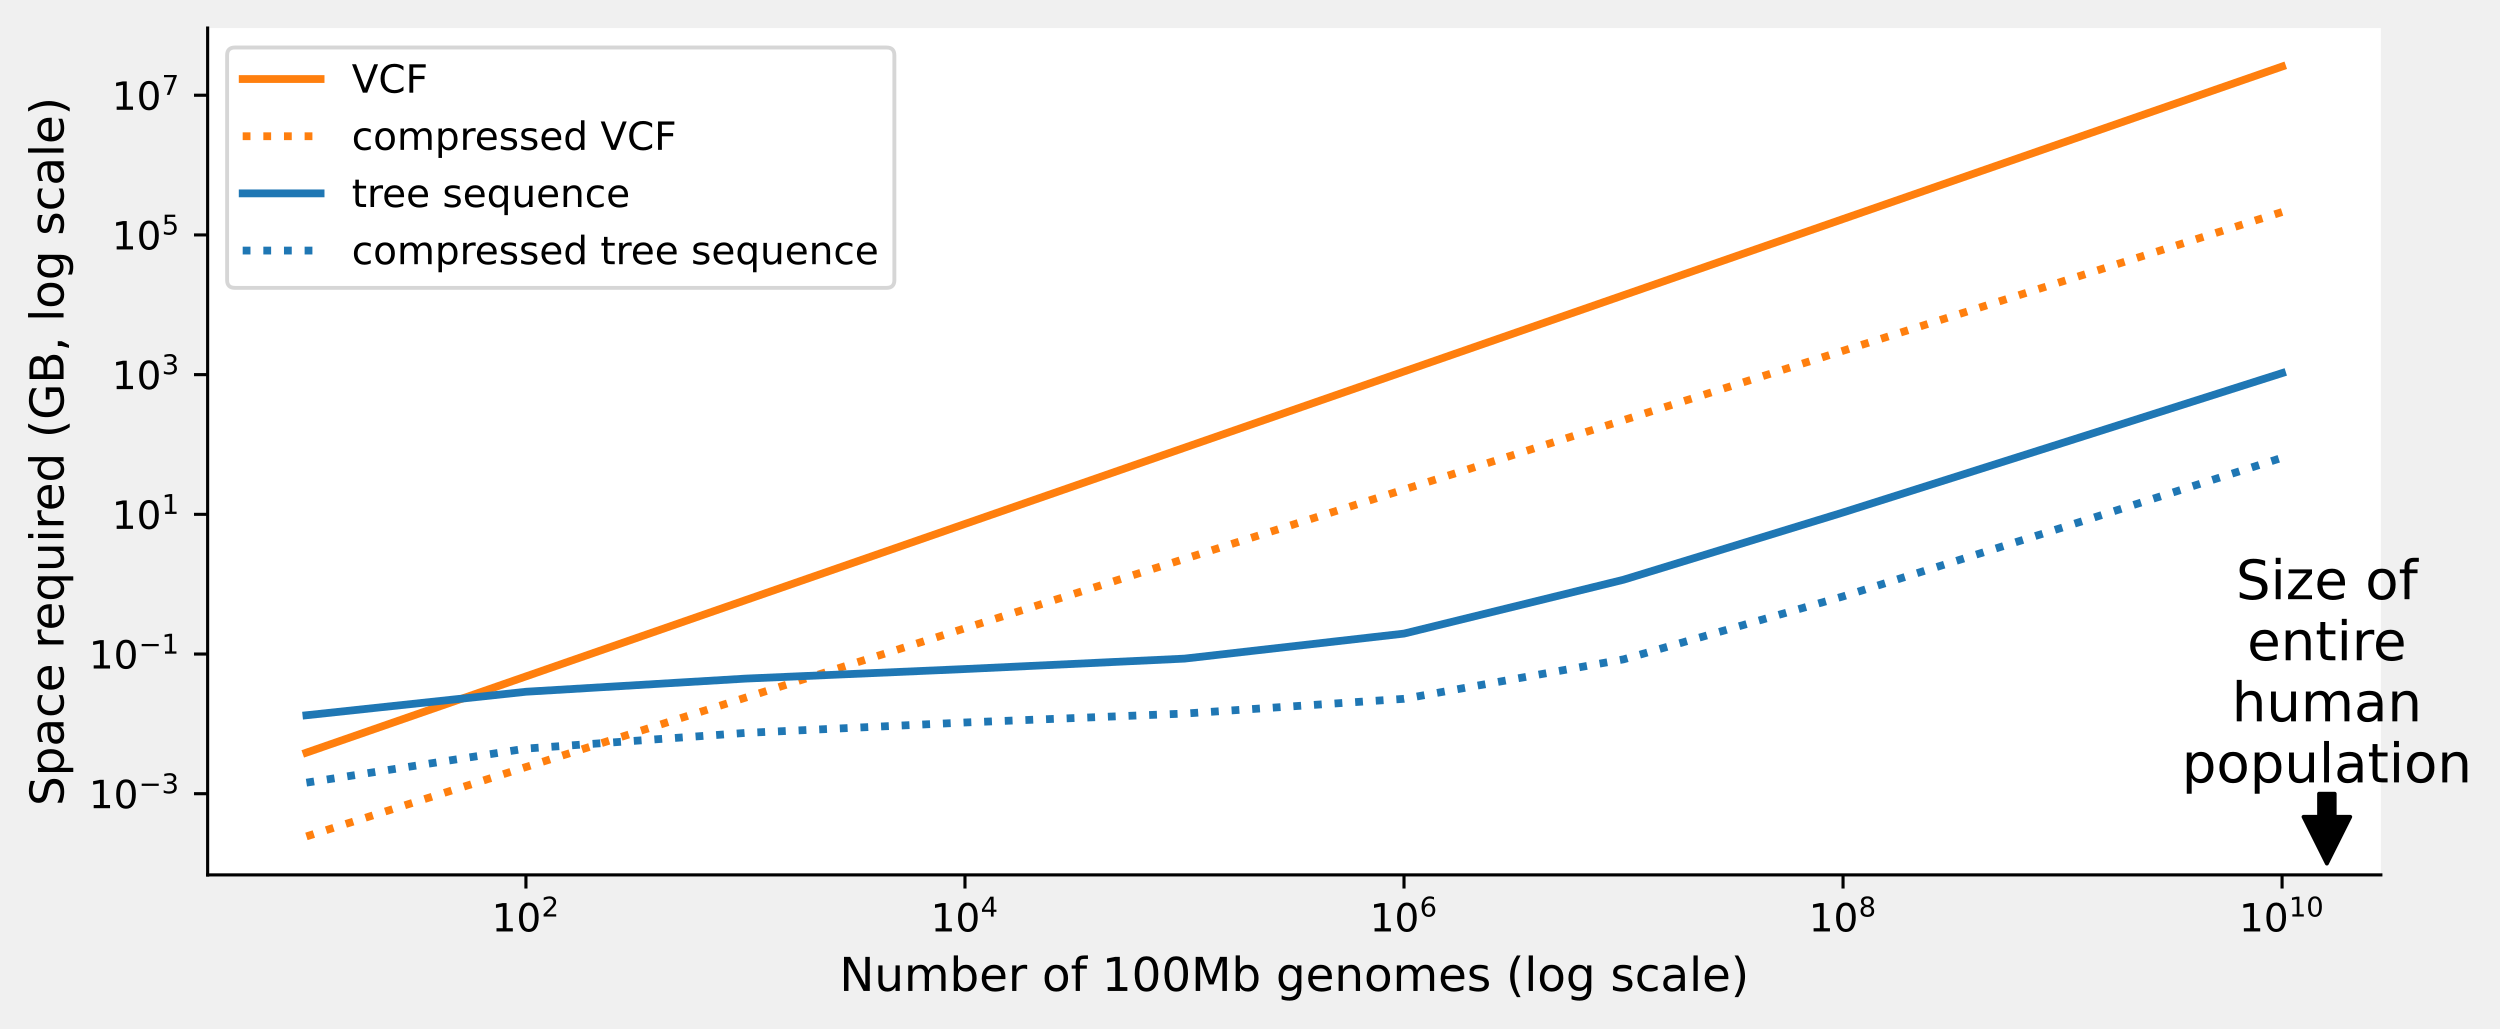
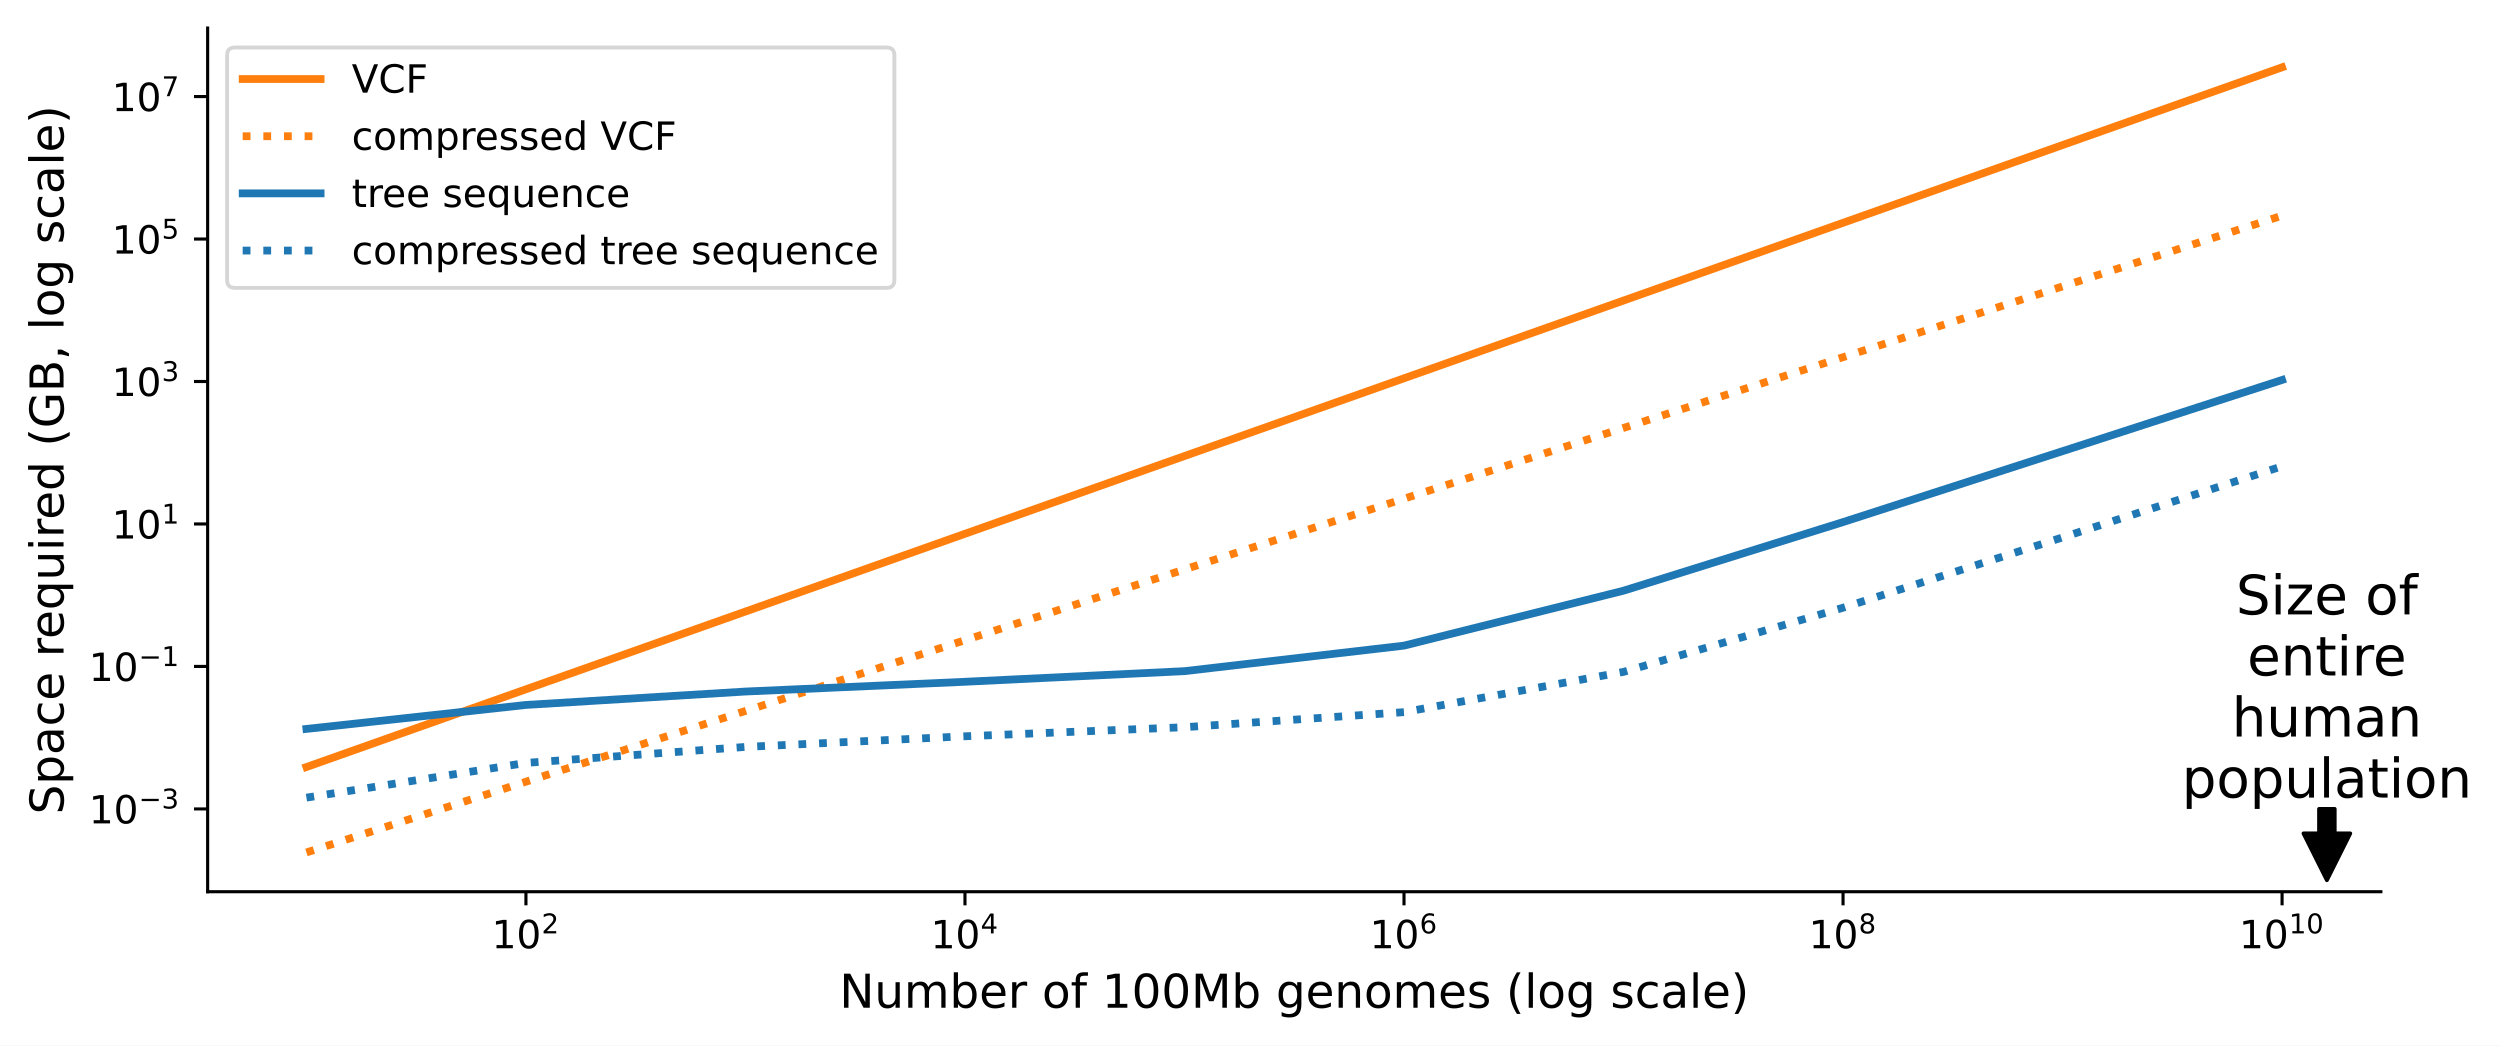
- <svg xmlns="http://www.w3.org/2000/svg" xmlns:xlink="http://www.w3.org/1999/xlink" width="641.905pt" height="264.132pt" viewBox="0 0 641.905 264.132" version="1.1">
+ <svg xmlns="http://www.w3.org/2000/svg" xmlns:xlink="http://www.w3.org/1999/xlink" width="641.905pt" height="268.452pt" viewBox="0 0 641.905 268.452" version="1.1">
  <defs>
    <style type="text/css">*{stroke-linejoin: round; stroke-linecap: butt}</style>
  </defs>
  <g id="figure_1">
    <g id="patch_1">
-       <path d="M 0 264.132  L 641.905 264.132  L 641.905 0  L 0 0  L 0 264.132  z " style="fill: none" />
+       <path d="M 0 268.452  L 641.905 268.452  L 641.905 0  L 0 0  z " style="fill: #ffffff" />
    </g>
    <g id="axes_1">
      <g id="patch_2">
-         <path d="M 53.314 224.64  L 611.314 224.64  L 611.314 7.2  L 53.314 7.2  z " style="fill: #ffffff" />
+         <path d="M 53.314 228.96  L 611.314 228.96  L 611.314 7.2  L 53.314 7.2  z " style="fill: #ffffff" />
      </g>
      <g id="matplotlib.axis_1">
        <g id="xtick_1">
          <g id="line2d_1">
            <defs>
-               <path id="m3c7624240d" d="M 0 0  L 0 3.5  " style="stroke: #000000; stroke-width: 0.8" />
+               <path id="m78526b9353" d="M 0 0  L 0 3.5  " style="stroke: #000000; stroke-width: 0.8" />
            </defs>
            <g>
-               <use xlink:href="#m3c7624240d" x="135.041" y="224.64" style="stroke: #000000; stroke-width: 0.8" />
+               <use xlink:href="#m78526b9353" x="135.041" y="228.96" style="stroke: #000000; stroke-width: 0.8" />
            </g>
          </g>
          <g id="text_1">
-             <g transform="translate(126.241 239.2384)scale(0.1 -0.1)">
+             <g transform="translate(126.241 243.5584) scale(0.1 -0.1)">
              <defs>
                <path id="DejaVuSans-31" d="M 794 531  L 1825 531  L 1825 4091  L 703 3866  L 703 4441  L 1819 4666  L 2450 4666  L 2450 531  L 3481 531  L 3481 0  L 794 0  L 794 531  z " transform="scale(0.015625)" />
                <path id="DejaVuSans-30" d="M 2034 4250  Q 1547 4250 1301 3770  Q 1056 3291 1056 2328  Q 1056 1369 1301 889  Q 1547 409 2034 409  Q 2525 409 2770 889  Q 3016 1369 3016 2328  Q 3016 3291 2770 3770  Q 2525 4250 2034 4250  z M 2034 4750  Q 2819 4750 3233 4129  Q 3647 3509 3647 2328  Q 3647 1150 3233 529  Q 2819 -91 2034 -91  Q 1250 -91 836 529  Q 422 1150 422 2328  Q 422 3509 836 4129  Q 1250 4750 2034 4750  z " transform="scale(0.015625)" />
                <path id="DejaVuSans-32" d="M 1228 531  L 3431 531  L 3431 0  L 469 0  L 469 531  Q 828 903 1448 1529  Q 2069 2156 2228 2338  Q 2531 2678 2651 2914  Q 2772 3150 2772 3378  Q 2772 3750 2511 3984  Q 2250 4219 1831 4219  Q 1534 4219 1204 4116  Q 875 4013 500 3803  L 500 4441  Q 881 4594 1212 4672  Q 1544 4750 1819 4750  Q 2544 4750 2975 4387  Q 3406 4025 3406 3419  Q 3406 3131 3298 2873  Q 3191 2616 2906 2266  Q 2828 2175 2409 1742  Q 1991 1309 1228 531  z " transform="scale(0.015625)" />
              </defs>
              <use xlink:href="#DejaVuSans-31" transform="translate(0 0.765625)" />
              <use xlink:href="#DejaVuSans-30" transform="translate(63.62305 0.765625)" />
-               <use xlink:href="#DejaVuSans-32" transform="translate(128.2031 39.04688)scale(0.7)" />
+               <use xlink:href="#DejaVuSans-32" transform="translate(128.2031 39.04688) scale(0.7)" />
            </g>
          </g>
        </g>
        <g id="xtick_2">
          <g id="line2d_2">
            <g>
-               <use xlink:href="#m3c7624240d" x="247.768" y="224.64" style="stroke: #000000; stroke-width: 0.8" />
+               <use xlink:href="#m78526b9353" x="247.768" y="228.96" style="stroke: #000000; stroke-width: 0.8" />
            </g>
          </g>
          <g id="text_2">
-             <g transform="translate(238.9683 239.2384)scale(0.1 -0.1)">
+             <g transform="translate(238.9683 243.5584) scale(0.1 -0.1)">
              <defs>
                <path id="DejaVuSans-34" d="M 2419 4116  L 825 1625  L 2419 1625  L 2419 4116  z M 2253 4666  L 3047 4666  L 3047 1625  L 3713 1625  L 3713 1100  L 3047 1100  L 3047 0  L 2419 0  L 2419 1100  L 313 1100  L 313 1709  L 2253 4666  z " transform="scale(0.015625)" />
              </defs>
              <use xlink:href="#DejaVuSans-31" transform="translate(0 0.684375)" />
              <use xlink:href="#DejaVuSans-30" transform="translate(63.62305 0.684375)" />
-               <use xlink:href="#DejaVuSans-34" transform="translate(128.2031 38.96563)scale(0.7)" />
+               <use xlink:href="#DejaVuSans-34" transform="translate(128.2031 38.96563) scale(0.7)" />
            </g>
          </g>
        </g>
        <g id="xtick_3">
          <g id="line2d_3">
            <g>
-               <use xlink:href="#m3c7624240d" x="360.496" y="224.64" style="stroke: #000000; stroke-width: 0.8" />
+               <use xlink:href="#m78526b9353" x="360.496" y="228.96" style="stroke: #000000; stroke-width: 0.8" />
            </g>
          </g>
          <g id="text_3">
-             <g transform="translate(351.6956 239.2384)scale(0.1 -0.1)">
+             <g transform="translate(351.6956 243.5584) scale(0.1 -0.1)">
              <defs>
                <path id="DejaVuSans-36" d="M 2113 2584  Q 1688 2584 1439 2293  Q 1191 2003 1191 1497  Q 1191 994 1439 701  Q 1688 409 2113 409  Q 2538 409 2786 701  Q 3034 994 3034 1497  Q 3034 2003 2786 2293  Q 2538 2584 2113 2584  z M 3366 4563  L 3366 3988  Q 3128 4100 2886 4159  Q 2644 4219 2406 4219  Q 1781 4219 1451 3797  Q 1122 3375 1075 2522  Q 1259 2794 1537 2939  Q 1816 3084 2150 3084  Q 2853 3084 3261 2657  Q 3669 2231 3669 1497  Q 3669 778 3244 343  Q 2819 -91 2113 -91  Q 1303 -91 875 529  Q 447 1150 447 2328  Q 447 3434 972 4092  Q 1497 4750 2381 4750  Q 2619 4750 2861 4703  Q 3103 4656 3366 4563  z " transform="scale(0.015625)" />
              </defs>
              <use xlink:href="#DejaVuSans-31" transform="translate(0 0.765625)" />
              <use xlink:href="#DejaVuSans-30" transform="translate(63.62305 0.765625)" />
-               <use xlink:href="#DejaVuSans-36" transform="translate(128.2031 39.04688)scale(0.7)" />
+               <use xlink:href="#DejaVuSans-36" transform="translate(128.2031 39.04688) scale(0.7)" />
            </g>
          </g>
        </g>
        <g id="xtick_4">
          <g id="line2d_4">
            <g>
-               <use xlink:href="#m3c7624240d" x="473.223" y="224.64" style="stroke: #000000; stroke-width: 0.8" />
+               <use xlink:href="#m78526b9353" x="473.223" y="228.96" style="stroke: #000000; stroke-width: 0.8" />
            </g>
          </g>
          <g id="text_4">
-             <g transform="translate(464.4228 239.2384)scale(0.1 -0.1)">
+             <g transform="translate(464.4228 243.5584) scale(0.1 -0.1)">
              <defs>
                <path id="DejaVuSans-38" d="M 2034 2216  Q 1584 2216 1326 1975  Q 1069 1734 1069 1313  Q 1069 891 1326 650  Q 1584 409 2034 409  Q 2484 409 2743 651  Q 3003 894 3003 1313  Q 3003 1734 2745 1975  Q 2488 2216 2034 2216  z M 1403 2484  Q 997 2584 770 2862  Q 544 3141 544 3541  Q 544 4100 942 4425  Q 1341 4750 2034 4750  Q 2731 4750 3128 4425  Q 3525 4100 3525 3541  Q 3525 3141 3298 2862  Q 3072 2584 2669 2484  Q 3125 2378 3379 2068  Q 3634 1759 3634 1313  Q 3634 634 3220 271  Q 2806 -91 2034 -91  Q 1263 -91 848 271  Q 434 634 434 1313  Q 434 1759 690 2068  Q 947 2378 1403 2484  z M 1172 3481  Q 1172 3119 1398 2916  Q 1625 2713 2034 2713  Q 2441 2713 2670 2916  Q 2900 3119 2900 3481  Q 2900 3844 2670 4047  Q 2441 4250 2034 4250  Q 1625 4250 1398 4047  Q 1172 3844 1172 3481  z " transform="scale(0.015625)" />
              </defs>
              <use xlink:href="#DejaVuSans-31" transform="translate(0 0.765625)" />
              <use xlink:href="#DejaVuSans-30" transform="translate(63.62305 0.765625)" />
-               <use xlink:href="#DejaVuSans-38" transform="translate(128.2031 39.04688)scale(0.7)" />
+               <use xlink:href="#DejaVuSans-38" transform="translate(128.2031 39.04688) scale(0.7)" />
            </g>
          </g>
        </g>
        <g id="xtick_5">
          <g id="line2d_5">
            <g>
-               <use xlink:href="#m3c7624240d" x="585.95" y="224.64" style="stroke: #000000; stroke-width: 0.8" />
+               <use xlink:href="#m78526b9353" x="585.95" y="228.96" style="stroke: #000000; stroke-width: 0.8" />
            </g>
          </g>
          <g id="text_5">
-             <g transform="translate(574.9001 239.2384)scale(0.1 -0.1)">
-               <use xlink:href="#DejaVuSans-31" transform="translate(0 0.765625)" />
-               <use xlink:href="#DejaVuSans-30" transform="translate(63.62305 0.765625)" />
-               <use xlink:href="#DejaVuSans-31" transform="translate(128.2031 39.04688)scale(0.7)" />
-               <use xlink:href="#DejaVuSans-30" transform="translate(172.7393 39.04688)scale(0.7)" />
+             <g transform="translate(574.9001 243.5584) scale(0.1 -0.1)">
+               <use xlink:href="#DejaVuSans-31" transform="translate(0 0.765625)" />
+               <use xlink:href="#DejaVuSans-30" transform="translate(63.62305 0.765625)" />
+               <use xlink:href="#DejaVuSans-31" transform="translate(128.2031 39.04688) scale(0.7)" />
+               <use xlink:href="#DejaVuSans-30" transform="translate(172.7393 39.04688) scale(0.7)" />
            </g>
          </g>
        </g>
        <g id="text_6">
-           <g transform="translate(215.5284 254.4363)scale(0.12 -0.12)">
+           <g transform="translate(215.5284 258.7563) scale(0.12 -0.12)">
            <defs>
              <path id="DejaVuSans-4e" d="M 628 4666  L 1478 4666  L 3547 763  L 3547 4666  L 4159 4666  L 4159 0  L 3309 0  L 1241 3903  L 1241 0  L 628 0  L 628 4666  z " transform="scale(0.015625)" />
              <path id="DejaVuSans-75" d="M 544 1381  L 544 3500  L 1119 3500  L 1119 1403  Q 1119 906 1312 657  Q 1506 409 1894 409  Q 2359 409 2629 706  Q 2900 1003 2900 1516  L 2900 3500  L 3475 3500  L 3475 0  L 2900 0  L 2900 538  Q 2691 219 2414 64  Q 2138 -91 1772 -91  Q 1169 -91 856 284  Q 544 659 544 1381  z M 1991 3584  L 1991 3584  z " transform="scale(0.015625)" />
              <path id="DejaVuSans-6d" d="M 3328 2828  Q 3544 3216 3844 3400  Q 4144 3584 4550 3584  Q 5097 3584 5394 3201  Q 5691 2819 5691 2113  L 5691 0  L 5113 0  L 5113 2094  Q 5113 2597 4934 2840  Q 4756 3084 4391 3084  Q 3944 3084 3684 2787  Q 3425 2491 3425 1978  L 3425 0  L 2847 0  L 2847 2094  Q 2847 2600 2669 2842  Q 2491 3084 2119 3084  Q 1678 3084 1418 2786  Q 1159 2488 1159 1978  L 1159 0  L 581 0  L 581 3500  L 1159 3500  L 1159 2956  Q 1356 3278 1631 3431  Q 1906 3584 2284 3584  Q 2666 3584 2933 3390  Q 3200 3197 3328 2828  z " transform="scale(0.015625)" />
              <path id="DejaVuSans-62" d="M 3116 1747  Q 3116 2381 2855 2742  Q 2594 3103 2138 3103  Q 1681 3103 1420 2742  Q 1159 2381 1159 1747  Q 1159 1113 1420 752  Q 1681 391 2138 391  Q 2594 391 2855 752  Q 3116 1113 3116 1747  z M 1159 2969  Q 1341 3281 1617 3432  Q 1894 3584 2278 3584  Q 2916 3584 3314 3078  Q 3713 2572 3713 1747  Q 3713 922 3314 415  Q 2916 -91 2278 -91  Q 1894 -91 1617 61  Q 1341 213 1159 525  L 1159 0  L 581 0  L 581 4863  L 1159 4863  L 1159 2969  z " transform="scale(0.015625)" />
              <path id="DejaVuSans-65" d="M 3597 1894  L 3597 1613  L 953 1613  Q 991 1019 1311 708  Q 1631 397 2203 397  Q 2534 397 2845 478  Q 3156 559 3463 722  L 3463 178  Q 3153 47 2828 -22  Q 2503 -91 2169 -91  Q 1331 -91 842 396  Q 353 884 353 1716  Q 353 2575 817 3079  Q 1281 3584 2069 3584  Q 2775 3584 3186 3129  Q 3597 2675 3597 1894  z M 3022 2063  Q 3016 2534 2758 2815  Q 2500 3097 2075 3097  Q 1594 3097 1305 2825  Q 1016 2553 972 2059  L 3022 2063  z " transform="scale(0.015625)" />
              <path id="DejaVuSans-72" d="M 2631 2963  Q 2534 3019 2420 3045  Q 2306 3072 2169 3072  Q 1681 3072 1420 2755  Q 1159 2438 1159 1844  L 1159 0  L 581 0  L 581 3500  L 1159 3500  L 1159 2956  Q 1341 3275 1631 3429  Q 1922 3584 2338 3584  Q 2397 3584 2469 3576  Q 2541 3569 2628 3553  L 2631 2963  z " transform="scale(0.015625)" />
              <path id="DejaVuSans-20" transform="scale(0.015625)" />
              <path id="DejaVuSans-6f" d="M 1959 3097  Q 1497 3097 1228 2736  Q 959 2375 959 1747  Q 959 1119 1226 758  Q 1494 397 1959 397  Q 2419 397 2687 759  Q 2956 1122 2956 1747  Q 2956 2369 2687 2733  Q 2419 3097 1959 3097  z M 1959 3584  Q 2709 3584 3137 3096  Q 3566 2609 3566 1747  Q 3566 888 3137 398  Q 2709 -91 1959 -91  Q 1206 -91 779 398  Q 353 888 353 1747  Q 353 2609 779 3096  Q 1206 3584 1959 3584  z " transform="scale(0.015625)" />
              <path id="DejaVuSans-66" d="M 2375 4863  L 2375 4384  L 1825 4384  Q 1516 4384 1395 4259  Q 1275 4134 1275 3809  L 1275 3500  L 2222 3500  L 2222 3053  L 1275 3053  L 1275 0  L 697 0  L 697 3053  L 147 3053  L 147 3500  L 697 3500  L 697 3744  Q 697 4328 969 4595  Q 1241 4863 1831 4863  L 2375 4863  z " transform="scale(0.015625)" />
              <path id="DejaVuSans-4d" d="M 628 4666  L 1569 4666  L 2759 1491  L 3956 4666  L 4897 4666  L 4897 0  L 4281 0  L 4281 4097  L 3078 897  L 2444 897  L 1241 4097  L 1241 0  L 628 0  L 628 4666  z " transform="scale(0.015625)" />
              <path id="DejaVuSans-67" d="M 2906 1791  Q 2906 2416 2648 2759  Q 2391 3103 1925 3103  Q 1463 3103 1205 2759  Q 947 2416 947 1791  Q 947 1169 1205 825  Q 1463 481 1925 481  Q 2391 481 2648 825  Q 2906 1169 2906 1791  z M 3481 434  Q 3481 -459 3084 -895  Q 2688 -1331 1869 -1331  Q 1566 -1331 1297 -1286  Q 1028 -1241 775 -1147  L 775 -588  Q 1028 -725 1275 -790  Q 1522 -856 1778 -856  Q 2344 -856 2625 -561  Q 2906 -266 2906 331  L 2906 616  Q 2728 306 2450 153  Q 2172 0 1784 0  Q 1141 0 747 490  Q 353 981 353 1791  Q 353 2603 747 3093  Q 1141 3584 1784 3584  Q 2172 3584 2450 3431  Q 2728 3278 2906 2969  L 2906 3500  L 3481 3500  L 3481 434  z " transform="scale(0.015625)" />
              <path id="DejaVuSans-6e" d="M 3513 2113  L 3513 0  L 2938 0  L 2938 2094  Q 2938 2591 2744 2837  Q 2550 3084 2163 3084  Q 1697 3084 1428 2787  Q 1159 2491 1159 1978  L 1159 0  L 581 0  L 581 3500  L 1159 3500  L 1159 2956  Q 1366 3272 1645 3428  Q 1925 3584 2291 3584  Q 2894 3584 3203 3211  Q 3513 2838 3513 2113  z " transform="scale(0.015625)" />
              <path id="DejaVuSans-73" d="M 2834 3397  L 2834 2853  Q 2591 2978 2328 3040  Q 2066 3103 1784 3103  Q 1356 3103 1142 2972  Q 928 2841 928 2578  Q 928 2378 1081 2264  Q 1234 2150 1697 2047  L 1894 2003  Q 2506 1872 2764 1633  Q 3022 1394 3022 966  Q 3022 478 2636 193  Q 2250 -91 1575 -91  Q 1294 -91 989 -36  Q 684 19 347 128  L 347 722  Q 666 556 975 473  Q 1284 391 1588 391  Q 1994 391 2212 530  Q 2431 669 2431 922  Q 2431 1156 2273 1281  Q 2116 1406 1581 1522  L 1381 1569  Q 847 1681 609 1914  Q 372 2147 372 2553  Q 372 3047 722 3315  Q 1072 3584 1716 3584  Q 2034 3584 2315 3537  Q 2597 3491 2834 3397  z " transform="scale(0.015625)" />
              <path id="DejaVuSans-28" d="M 1984 4856  Q 1566 4138 1362 3434  Q 1159 2731 1159 2009  Q 1159 1288 1364 580  Q 1569 -128 1984 -844  L 1484 -844  Q 1016 -109 783 600  Q 550 1309 550 2009  Q 550 2706 781 3412  Q 1013 4119 1484 4856  L 1984 4856  z " transform="scale(0.015625)" />
              <path id="DejaVuSans-6c" d="M 603 4863  L 1178 4863  L 1178 0  L 603 0  L 603 4863  z " transform="scale(0.015625)" />
              <path id="DejaVuSans-63" d="M 3122 3366  L 3122 2828  Q 2878 2963 2633 3030  Q 2388 3097 2138 3097  Q 1578 3097 1268 2742  Q 959 2388 959 1747  Q 959 1106 1268 751  Q 1578 397 2138 397  Q 2388 397 2633 464  Q 2878 531 3122 666  L 3122 134  Q 2881 22 2623 -34  Q 2366 -91 2075 -91  Q 1284 -91 818 406  Q 353 903 353 1747  Q 353 2603 823 3093  Q 1294 3584 2113 3584  Q 2378 3584 2631 3529  Q 2884 3475 3122 3366  z " transform="scale(0.015625)" />
              <path id="DejaVuSans-61" d="M 2194 1759  Q 1497 1759 1228 1600  Q 959 1441 959 1056  Q 959 750 1161 570  Q 1363 391 1709 391  Q 2188 391 2477 730  Q 2766 1069 2766 1631  L 2766 1759  L 2194 1759  z M 3341 1997  L 3341 0  L 2766 0  L 2766 531  Q 2569 213 2275 61  Q 1981 -91 1556 -91  Q 1019 -91 701 211  Q 384 513 384 1019  Q 384 1609 779 1909  Q 1175 2209 1959 2209  L 2766 2209  L 2766 2266  Q 2766 2663 2505 2880  Q 2244 3097 1772 3097  Q 1472 3097 1187 3025  Q 903 2953 641 2809  L 641 3341  Q 956 3463 1253 3523  Q 1550 3584 1831 3584  Q 2591 3584 2966 3190  Q 3341 2797 3341 1997  z " transform="scale(0.015625)" />
              <path id="DejaVuSans-29" d="M 513 4856  L 1013 4856  Q 1481 4119 1714 3412  Q 1947 2706 1947 2009  Q 1947 1309 1714 600  Q 1481 -109 1013 -844  L 513 -844  Q 928 -128 1133 580  Q 1338 1288 1338 2009  Q 1338 2731 1133 3434  Q 928 4138 513 4856  z " transform="scale(0.015625)" />
            </defs>
            <use xlink:href="#DejaVuSans-4e" />
            <use xlink:href="#DejaVuSans-75" x="74.805" />
            <use xlink:href="#DejaVuSans-6d" x="138.184" />
            <use xlink:href="#DejaVuSans-62" x="235.596" />
            <use xlink:href="#DejaVuSans-65" x="299.072" />
            <use xlink:href="#DejaVuSans-72" x="360.596" />
            <use xlink:href="#DejaVuSans-20" x="401.709" />
            <use xlink:href="#DejaVuSans-6f" x="433.496" />
            <use xlink:href="#DejaVuSans-66" x="494.678" />
            <use xlink:href="#DejaVuSans-20" x="529.883" />
            <use xlink:href="#DejaVuSans-31" x="561.67" />
            <use xlink:href="#DejaVuSans-30" x="625.293" />
            <use xlink:href="#DejaVuSans-30" x="688.916" />
            <use xlink:href="#DejaVuSans-4d" x="752.539" />
            <use xlink:href="#DejaVuSans-62" x="838.818" />
            <use xlink:href="#DejaVuSans-20" x="902.295" />
            <use xlink:href="#DejaVuSans-67" x="934.082" />
            <use xlink:href="#DejaVuSans-65" x="997.559" />
            <use xlink:href="#DejaVuSans-6e" x="1059.082" />
            <use xlink:href="#DejaVuSans-6f" x="1122.461" />
            <use xlink:href="#DejaVuSans-6d" x="1183.643" />
            <use xlink:href="#DejaVuSans-65" x="1281.055" />
            <use xlink:href="#DejaVuSans-73" x="1342.578" />
            <use xlink:href="#DejaVuSans-20" x="1394.678" />
            <use xlink:href="#DejaVuSans-28" x="1426.465" />
            <use xlink:href="#DejaVuSans-6c" x="1465.479" />
            <use xlink:href="#DejaVuSans-6f" x="1493.262" />
            <use xlink:href="#DejaVuSans-67" x="1554.443" />
            <use xlink:href="#DejaVuSans-20" x="1617.92" />
            <use xlink:href="#DejaVuSans-73" x="1649.707" />
            <use xlink:href="#DejaVuSans-63" x="1701.807" />
            <use xlink:href="#DejaVuSans-61" x="1756.787" />
            <use xlink:href="#DejaVuSans-6c" x="1818.066" />
            <use xlink:href="#DejaVuSans-65" x="1845.85" />
            <use xlink:href="#DejaVuSans-29" x="1907.373" />
          </g>
        </g>
      </g>
      <g id="matplotlib.axis_2">
        <g id="ytick_1">
          <g id="line2d_6">
            <defs>
-               <path id="m9175737ab2" d="M 0 0  L -3.5 0  " style="stroke: #000000; stroke-width: 0.8" />
+               <path id="me556052cad" d="M 0 0  L -3.5 0  " style="stroke: #000000; stroke-width: 0.8" />
            </defs>
            <g>
-               <use xlink:href="#m9175737ab2" x="53.314" y="203.797" style="stroke: #000000; stroke-width: 0.8" />
+               <use xlink:href="#me556052cad" x="53.314" y="207.703" style="stroke: #000000; stroke-width: 0.8" />
            </g>
          </g>
          <g id="text_7">
-             <g transform="translate(22.81375 207.5959)scale(0.1 -0.1)">
+             <g transform="translate(22.81375 211.5018) scale(0.1 -0.1)">
              <defs>
                <path id="DejaVuSans-2212" d="M 678 2272  L 4684 2272  L 4684 1741  L 678 1741  L 678 2272  z " transform="scale(0.015625)" />
                <path id="DejaVuSans-33" d="M 2597 2516  Q 3050 2419 3304 2112  Q 3559 1806 3559 1356  Q 3559 666 3084 287  Q 2609 -91 1734 -91  Q 1441 -91 1130 -33  Q 819 25 488 141  L 488 750  Q 750 597 1062 519  Q 1375 441 1716 441  Q 2309 441 2620 675  Q 2931 909 2931 1356  Q 2931 1769 2642 2001  Q 2353 2234 1838 2234  L 1294 2234  L 1294 2753  L 1863 2753  Q 2328 2753 2575 2939  Q 2822 3125 2822 3475  Q 2822 3834 2567 4026  Q 2313 4219 1838 4219  Q 1578 4219 1281 4162  Q 984 4106 628 3988  L 628 4550  Q 988 4650 1302 4700  Q 1616 4750 1894 4750  Q 2613 4750 3031 4423  Q 3450 4097 3450 3541  Q 3450 3153 3228 2886  Q 3006 2619 2597 2516  z " transform="scale(0.015625)" />
              </defs>
              <use xlink:href="#DejaVuSans-31" transform="translate(0 0.765625)" />
              <use xlink:href="#DejaVuSans-30" transform="translate(63.62305 0.765625)" />
-               <use xlink:href="#DejaVuSans-2212" transform="translate(128.2031 39.04688)scale(0.7)" />
-               <use xlink:href="#DejaVuSans-33" transform="translate(186.8555 39.04688)scale(0.7)" />
+               <use xlink:href="#DejaVuSans-2212" transform="translate(128.2031 39.04688) scale(0.7)" />
+               <use xlink:href="#DejaVuSans-33" transform="translate(186.8555 39.04688) scale(0.7)" />
            </g>
          </g>
        </g>
        <g id="ytick_2">
          <g id="line2d_7">
            <g>
-               <use xlink:href="#m9175737ab2" x="53.314" y="167.928" style="stroke: #000000; stroke-width: 0.8" />
+               <use xlink:href="#me556052cad" x="53.314" y="171.121" style="stroke: #000000; stroke-width: 0.8" />
            </g>
          </g>
          <g id="text_8">
-             <g transform="translate(22.81375 171.7273)scale(0.1 -0.1)">
+             <g transform="translate(22.81375 174.9206) scale(0.1 -0.1)">
              <use xlink:href="#DejaVuSans-31" transform="translate(0 0.684375)" />
              <use xlink:href="#DejaVuSans-30" transform="translate(63.62305 0.684375)" />
-               <use xlink:href="#DejaVuSans-2212" transform="translate(128.2031 38.96563)scale(0.7)" />
-               <use xlink:href="#DejaVuSans-31" transform="translate(186.8555 38.96563)scale(0.7)" />
+               <use xlink:href="#DejaVuSans-2212" transform="translate(128.2031 38.96563) scale(0.7)" />
+               <use xlink:href="#DejaVuSans-31" transform="translate(186.8555 38.96563) scale(0.7)" />
            </g>
          </g>
        </g>
        <g id="ytick_3">
          <g id="line2d_8">
            <g>
-               <use xlink:href="#m9175737ab2" x="53.314" y="132.06" style="stroke: #000000; stroke-width: 0.8" />
+               <use xlink:href="#me556052cad" x="53.314" y="134.54" style="stroke: #000000; stroke-width: 0.8" />
            </g>
          </g>
          <g id="text_9">
-             <g transform="translate(28.71375 135.8587)scale(0.1 -0.1)">
+             <g transform="translate(28.71375 138.3394) scale(0.1 -0.1)">
              <use xlink:href="#DejaVuSans-31" transform="translate(0 0.684375)" />
              <use xlink:href="#DejaVuSans-30" transform="translate(63.62305 0.684375)" />
-               <use xlink:href="#DejaVuSans-31" transform="translate(128.2031 38.96563)scale(0.7)" />
+               <use xlink:href="#DejaVuSans-31" transform="translate(128.2031 38.96563) scale(0.7)" />
            </g>
          </g>
        </g>
        <g id="ytick_4">
          <g id="line2d_9">
            <g>
-               <use xlink:href="#m9175737ab2" x="53.314" y="96.191" style="stroke: #000000; stroke-width: 0.8" />
+               <use xlink:href="#me556052cad" x="53.314" y="97.959" style="stroke: #000000; stroke-width: 0.8" />
            </g>
          </g>
          <g id="text_10">
-             <g transform="translate(28.71375 99.99017)scale(0.1 -0.1)">
-               <use xlink:href="#DejaVuSans-31" transform="translate(0 0.765625)" />
-               <use xlink:href="#DejaVuSans-30" transform="translate(63.62305 0.765625)" />
-               <use xlink:href="#DejaVuSans-33" transform="translate(128.2031 39.04688)scale(0.7)" />
+             <g transform="translate(28.71375 101.7582) scale(0.1 -0.1)">
+               <use xlink:href="#DejaVuSans-31" transform="translate(0 0.765625)" />
+               <use xlink:href="#DejaVuSans-30" transform="translate(63.62305 0.765625)" />
+               <use xlink:href="#DejaVuSans-33" transform="translate(128.2031 39.04688) scale(0.7)" />
            </g>
          </g>
        </g>
        <g id="ytick_5">
          <g id="line2d_10">
            <g>
-               <use xlink:href="#m9175737ab2" x="53.314" y="60.322" style="stroke: #000000; stroke-width: 0.8" />
+               <use xlink:href="#me556052cad" x="53.314" y="61.378" style="stroke: #000000; stroke-width: 0.8" />
            </g>
          </g>
          <g id="text_11">
-             <g transform="translate(28.71375 64.12161)scale(0.1 -0.1)">
+             <g transform="translate(28.71375 65.17702) scale(0.1 -0.1)">
              <defs>
                <path id="DejaVuSans-35" d="M 691 4666  L 3169 4666  L 3169 4134  L 1269 4134  L 1269 2991  Q 1406 3038 1543 3061  Q 1681 3084 1819 3084  Q 2600 3084 3056 2656  Q 3513 2228 3513 1497  Q 3513 744 3044 326  Q 2575 -91 1722 -91  Q 1428 -91 1123 -41  Q 819 9 494 109  L 494 744  Q 775 591 1075 516  Q 1375 441 1709 441  Q 2250 441 2565 725  Q 2881 1009 2881 1497  Q 2881 1984 2565 2268  Q 2250 2553 1709 2553  Q 1456 2553 1204 2497  Q 953 2441 691 2322  L 691 4666  z " transform="scale(0.015625)" />
              </defs>
              <use xlink:href="#DejaVuSans-31" transform="translate(0 0.684375)" />
              <use xlink:href="#DejaVuSans-30" transform="translate(63.62305 0.684375)" />
-               <use xlink:href="#DejaVuSans-35" transform="translate(128.2031 38.96563)scale(0.7)" />
+               <use xlink:href="#DejaVuSans-35" transform="translate(128.2031 38.96563) scale(0.7)" />
            </g>
          </g>
        </g>
        <g id="ytick_6">
          <g id="line2d_11">
            <g>
-               <use xlink:href="#m9175737ab2" x="53.314" y="24.454" style="stroke: #000000; stroke-width: 0.8" />
+               <use xlink:href="#me556052cad" x="53.314" y="24.797" style="stroke: #000000; stroke-width: 0.8" />
            </g>
          </g>
          <g id="text_12">
-             <g transform="translate(28.71375 28.25304)scale(0.1 -0.1)">
+             <g transform="translate(28.71375 28.59583) scale(0.1 -0.1)">
              <defs>
                <path id="DejaVuSans-37" d="M 525 4666  L 3525 4666  L 3525 4397  L 1831 0  L 1172 0  L 2766 4134  L 525 4134  L 525 4666  z " transform="scale(0.015625)" />
              </defs>
              <use xlink:href="#DejaVuSans-31" transform="translate(0 0.684375)" />
              <use xlink:href="#DejaVuSans-30" transform="translate(63.62305 0.684375)" />
-               <use xlink:href="#DejaVuSans-37" transform="translate(128.2031 38.96563)scale(0.7)" />
+               <use xlink:href="#DejaVuSans-37" transform="translate(128.2031 38.96563) scale(0.7)" />
            </g>
          </g>
        </g>
        <g id="text_13">
-           <g transform="translate(16.31812 206.9297)rotate(-90)scale(0.12 -0.12)">
+           <g transform="translate(16.31812 209.0897) rotate(-90) scale(0.12 -0.12)">
            <defs>
              <path id="DejaVuSans-53" d="M 3425 4513  L 3425 3897  Q 3066 4069 2747 4153  Q 2428 4238 2131 4238  Q 1616 4238 1336 4038  Q 1056 3838 1056 3469  Q 1056 3159 1242 3001  Q 1428 2844 1947 2747  L 2328 2669  Q 3034 2534 3370 2195  Q 3706 1856 3706 1288  Q 3706 609 3251 259  Q 2797 -91 1919 -91  Q 1588 -91 1214 -16  Q 841 59 441 206  L 441 856  Q 825 641 1194 531  Q 1563 422 1919 422  Q 2459 422 2753 634  Q 3047 847 3047 1241  Q 3047 1584 2836 1778  Q 2625 1972 2144 2069  L 1759 2144  Q 1053 2284 737 2584  Q 422 2884 422 3419  Q 422 4038 858 4394  Q 1294 4750 2059 4750  Q 2388 4750 2728 4690  Q 3069 4631 3425 4513  z " transform="scale(0.015625)" />
              <path id="DejaVuSans-70" d="M 1159 525  L 1159 -1331  L 581 -1331  L 581 3500  L 1159 3500  L 1159 2969  Q 1341 3281 1617 3432  Q 1894 3584 2278 3584  Q 2916 3584 3314 3078  Q 3713 2572 3713 1747  Q 3713 922 3314 415  Q 2916 -91 2278 -91  Q 1894 -91 1617 61  Q 1341 213 1159 525  z M 3116 1747  Q 3116 2381 2855 2742  Q 2594 3103 2138 3103  Q 1681 3103 1420 2742  Q 1159 2381 1159 1747  Q 1159 1113 1420 752  Q 1681 391 2138 391  Q 2594 391 2855 752  Q 3116 1113 3116 1747  z " transform="scale(0.015625)" />
              <path id="DejaVuSans-71" d="M 947 1747  Q 947 1113 1208 752  Q 1469 391 1925 391  Q 2381 391 2643 752  Q 2906 1113 2906 1747  Q 2906 2381 2643 2742  Q 2381 3103 1925 3103  Q 1469 3103 1208 2742  Q 947 2381 947 1747  z M 2906 525  Q 2725 213 2448 61  Q 2172 -91 1784 -91  Q 1150 -91 751 415  Q 353 922 353 1747  Q 353 2572 751 3078  Q 1150 3584 1784 3584  Q 2172 3584 2448 3432  Q 2725 3281 2906 2969  L 2906 3500  L 3481 3500  L 3481 -1331  L 2906 -1331  L 2906 525  z " transform="scale(0.015625)" />
              <path id="DejaVuSans-69" d="M 603 3500  L 1178 3500  L 1178 0  L 603 0  L 603 3500  z M 603 4863  L 1178 4863  L 1178 4134  L 603 4134  L 603 4863  z " transform="scale(0.015625)" />
              <path id="DejaVuSans-64" d="M 2906 2969  L 2906 4863  L 3481 4863  L 3481 0  L 2906 0  L 2906 525  Q 2725 213 2448 61  Q 2172 -91 1784 -91  Q 1150 -91 751 415  Q 353 922 353 1747  Q 353 2572 751 3078  Q 1150 3584 1784 3584  Q 2172 3584 2448 3432  Q 2725 3281 2906 2969  z M 947 1747  Q 947 1113 1208 752  Q 1469 391 1925 391  Q 2381 391 2643 752  Q 2906 1113 2906 1747  Q 2906 2381 2643 2742  Q 2381 3103 1925 3103  Q 1469 3103 1208 2742  Q 947 2381 947 1747  z " transform="scale(0.015625)" />
              <path id="DejaVuSans-47" d="M 3809 666  L 3809 1919  L 2778 1919  L 2778 2438  L 4434 2438  L 4434 434  Q 4069 175 3628 42  Q 3188 -91 2688 -91  Q 1594 -91 976 548  Q 359 1188 359 2328  Q 359 3472 976 4111  Q 1594 4750 2688 4750  Q 3144 4750 3555 4637  Q 3966 4525 4313 4306  L 4313 3634  Q 3963 3931 3569 4081  Q 3175 4231 2741 4231  Q 1884 4231 1454 3753  Q 1025 3275 1025 2328  Q 1025 1384 1454 906  Q 1884 428 2741 428  Q 3075 428 3337 486  Q 3600 544 3809 666  z " transform="scale(0.015625)" />
              <path id="DejaVuSans-42" d="M 1259 2228  L 1259 519  L 2272 519  Q 2781 519 3026 730  Q 3272 941 3272 1375  Q 3272 1813 3026 2020  Q 2781 2228 2272 2228  L 1259 2228  z M 1259 4147  L 1259 2741  L 2194 2741  Q 2656 2741 2882 2914  Q 3109 3088 3109 3444  Q 3109 3797 2882 3972  Q 2656 4147 2194 4147  L 1259 4147  z M 628 4666  L 2241 4666  Q 2963 4666 3353 4366  Q 3744 4066 3744 3513  Q 3744 3084 3544 2831  Q 3344 2578 2956 2516  Q 3422 2416 3680 2098  Q 3938 1781 3938 1306  Q 3938 681 3513 340  Q 3088 0 2303 0  L 628 0  L 628 4666  z " transform="scale(0.015625)" />
              <path id="DejaVuSans-2c" d="M 750 794  L 1409 794  L 1409 256  L 897 -744  L 494 -744  L 750 256  L 750 794  z " transform="scale(0.015625)" />
            </defs>
            <use xlink:href="#DejaVuSans-53" />
            <use xlink:href="#DejaVuSans-70" x="63.477" />
            <use xlink:href="#DejaVuSans-61" x="126.953" />
            <use xlink:href="#DejaVuSans-63" x="188.232" />
            <use xlink:href="#DejaVuSans-65" x="243.213" />
            <use xlink:href="#DejaVuSans-20" x="304.736" />
            <use xlink:href="#DejaVuSans-72" x="336.523" />
            <use xlink:href="#DejaVuSans-65" x="375.387" />
            <use xlink:href="#DejaVuSans-71" x="436.91" />
            <use xlink:href="#DejaVuSans-75" x="500.387" />
            <use xlink:href="#DejaVuSans-69" x="563.766" />
            <use xlink:href="#DejaVuSans-72" x="591.549" />
            <use xlink:href="#DejaVuSans-65" x="630.412" />
            <use xlink:href="#DejaVuSans-64" x="691.936" />
            <use xlink:href="#DejaVuSans-20" x="755.412" />
            <use xlink:href="#DejaVuSans-28" x="787.199" />
            <use xlink:href="#DejaVuSans-47" x="826.213" />
            <use xlink:href="#DejaVuSans-42" x="903.703" />
            <use xlink:href="#DejaVuSans-2c" x="972.307" />
            <use xlink:href="#DejaVuSans-20" x="1004.094" />
            <use xlink:href="#DejaVuSans-6c" x="1035.881" />
            <use xlink:href="#DejaVuSans-6f" x="1063.664" />
            <use xlink:href="#DejaVuSans-67" x="1124.846" />
            <use xlink:href="#DejaVuSans-20" x="1188.322" />
            <use xlink:href="#DejaVuSans-73" x="1220.109" />
            <use xlink:href="#DejaVuSans-63" x="1272.209" />
            <use xlink:href="#DejaVuSans-61" x="1327.189" />
            <use xlink:href="#DejaVuSans-6c" x="1388.469" />
            <use xlink:href="#DejaVuSans-65" x="1416.252" />
            <use xlink:href="#DejaVuSans-29" x="1477.775" />
          </g>
        </g>
      </g>
      <g id="line2d_12">
-         <path d="M 78.677 193.245  L 135.041 173.672  L 191.405 154.098  L 247.768 134.525  L 304.132 114.951  L 360.496 95.378  L 416.859 75.804  L 473.223 56.231  L 529.586 36.657  L 585.95 17.084  " clip-path="url(#pbd5ee3b194)" style="fill: none; stroke: #ff7f0e; stroke-width: 2; stroke-linecap: square" />
+         <path d="M 78.677 196.942  L 135.041 176.979  L 191.405 157.017  L 247.768 137.054  L 304.132 117.092  L 360.496 97.13  L 416.859 77.167  L 473.223 57.205  L 529.586 37.242  L 585.95 17.28  " clip-path="url(#p1cf96c77cc)" style="fill: none; stroke: #ff7f0e; stroke-width: 2; stroke-linecap: square" />
      </g>
      <g id="line2d_13">
-         <path d="M 78.677 214.756  L 135.041 196.943  L 191.405 179.13  L 247.768 161.316  L 304.132 143.503  L 360.496 125.69  L 416.859 107.876  L 473.223 90.063  L 529.586 72.25  L 585.95 54.436  " clip-path="url(#pbd5ee3b194)" style="fill: none; stroke-dasharray: 2,3.3; stroke-dashoffset: 0; stroke: #ff7f0e; stroke-width: 2" />
+         <path d="M 78.677 218.88  L 135.041 200.713  L 191.405 182.546  L 247.768 164.378  L 304.132 146.211  L 360.496 128.044  L 416.859 109.877  L 473.223 91.709  L 529.586 73.542  L 585.95 55.375  " clip-path="url(#p1cf96c77cc)" style="fill: none; stroke-dasharray: 2,3.3; stroke-dashoffset: 0; stroke: #ff7f0e; stroke-width: 2" />
      </g>
      <g id="line2d_14">
-         <path d="M 78.677 183.649  L 135.041 177.614  L 191.405 174.24  L 247.768 171.784  L 304.132 169.107  L 360.496 162.682  L 416.859 148.851  L 473.223 131.578  L 529.586 113.724  L 585.95 95.799  " clip-path="url(#pbd5ee3b194)" style="fill: none; stroke: #1f77b4; stroke-width: 2; stroke-linecap: square" />
+         <path d="M 78.677 187.155  L 135.041 181  L 191.405 177.559  L 247.768 175.054  L 304.132 172.324  L 360.496 165.771  L 416.859 151.665  L 473.223 134.049  L 529.586 115.84  L 585.95 97.559  " clip-path="url(#p1cf96c77cc)" style="fill: none; stroke: #1f77b4; stroke-width: 2; stroke-linecap: square" />
      </g>
      <g id="line2d_15">
-         <path d="M 78.677 200.957  L 135.041 192.208  L 191.405 188.185  L 247.768 185.507  L 304.132 183.222  L 360.496 179.432  L 416.859 169.295  L 473.223 153.139  L 529.586 135.439  L 585.95 117.532  " clip-path="url(#pbd5ee3b194)" style="fill: none; stroke-dasharray: 2,3.3; stroke-dashoffset: 0; stroke: #1f77b4; stroke-width: 2" />
+         <path d="M 78.677 204.807  L 135.041 195.883  L 191.405 191.781  L 247.768 189.05  L 304.132 186.719  L 360.496 182.854  L 416.859 172.515  L 473.223 156.039  L 529.586 137.987  L 585.95 119.724  " clip-path="url(#p1cf96c77cc)" style="fill: none; stroke-dasharray: 2,3.3; stroke-dashoffset: 0; stroke: #1f77b4; stroke-width: 2" />
      </g>
      <g id="patch_3">
-         <path d="M 53.314 224.64  L 53.314 7.2  " style="fill: none; stroke: #000000; stroke-width: 0.8; stroke-linejoin: miter; stroke-linecap: square" />
+         <path d="M 53.314 228.96  L 53.314 7.2  " style="fill: none; stroke: #000000; stroke-width: 0.8; stroke-linejoin: miter; stroke-linecap: square" />
      </g>
      <g id="patch_4">
-         <path d="M 53.314 224.64  L 611.314 224.64  " style="fill: none; stroke: #000000; stroke-width: 0.8; stroke-linejoin: miter; stroke-linecap: square" />
+         <path d="M 53.314 228.96  L 611.314 228.96  " style="fill: none; stroke: #000000; stroke-width: 0.8; stroke-linejoin: miter; stroke-linecap: square" />
      </g>
      <g id="text_14">
-         <g transform="translate(574.1133 153.8543)scale(0.14 -0.14)">
+         <g transform="translate(574.1133 157.7602) scale(0.14 -0.14)">
          <defs>
            <path id="DejaVuSans-7a" d="M 353 3500  L 3084 3500  L 3084 2975  L 922 459  L 3084 459  L 3084 0  L 275 0  L 275 525  L 2438 3041  L 353 3041  L 353 3500  z " transform="scale(0.015625)" />
          </defs>
          <use xlink:href="#DejaVuSans-53" />
          <use xlink:href="#DejaVuSans-69" x="63.477" />
          <use xlink:href="#DejaVuSans-7a" x="91.26" />
          <use xlink:href="#DejaVuSans-65" x="143.75" />
          <use xlink:href="#DejaVuSans-20" x="205.273" />
          <use xlink:href="#DejaVuSans-6f" x="237.061" />
          <use xlink:href="#DejaVuSans-66" x="298.242" />
        </g>
-         <g transform="translate(576.9954 169.5312)scale(0.14 -0.14)">
+         <g transform="translate(576.9954 173.4371) scale(0.14 -0.14)">
          <defs>
            <path id="DejaVuSans-74" d="M 1172 4494  L 1172 3500  L 2356 3500  L 2356 3053  L 1172 3053  L 1172 1153  Q 1172 725 1289 603  Q 1406 481 1766 481  L 2356 481  L 2356 0  L 1766 0  Q 1100 0 847 248  Q 594 497 594 1153  L 594 3053  L 172 3053  L 172 3500  L 594 3500  L 594 4494  L 1172 4494  z " transform="scale(0.015625)" />
          </defs>
          <use xlink:href="#DejaVuSans-65" />
          <use xlink:href="#DejaVuSans-6e" x="61.523" />
          <use xlink:href="#DejaVuSans-74" x="124.902" />
          <use xlink:href="#DejaVuSans-69" x="164.111" />
          <use xlink:href="#DejaVuSans-72" x="191.895" />
          <use xlink:href="#DejaVuSans-65" x="230.758" />
        </g>
-         <g transform="translate(573.0382 185.2082)scale(0.14 -0.14)">
+         <g transform="translate(573.0382 189.114) scale(0.14 -0.14)">
          <defs>
            <path id="DejaVuSans-68" d="M 3513 2113  L 3513 0  L 2938 0  L 2938 2094  Q 2938 2591 2744 2837  Q 2550 3084 2163 3084  Q 1697 3084 1428 2787  Q 1159 2491 1159 1978  L 1159 0  L 581 0  L 581 4863  L 1159 4863  L 1159 2956  Q 1366 3272 1645 3428  Q 1925 3584 2291 3584  Q 2894 3584 3203 3211  Q 3513 2838 3513 2113  z " transform="scale(0.015625)" />
          </defs>
          <use xlink:href="#DejaVuSans-68" />
          <use xlink:href="#DejaVuSans-75" x="63.379" />
          <use xlink:href="#DejaVuSans-6d" x="126.758" />
          <use xlink:href="#DejaVuSans-61" x="224.17" />
          <use xlink:href="#DejaVuSans-6e" x="285.449" />
        </g>
-         <g transform="translate(560.2052 200.8851)scale(0.14 -0.14)">
+         <g transform="translate(560.2052 204.791) scale(0.14 -0.14)">
          <use xlink:href="#DejaVuSans-70" />
          <use xlink:href="#DejaVuSans-6f" x="63.477" />
          <use xlink:href="#DejaVuSans-70" x="124.658" />
          <use xlink:href="#DejaVuSans-75" x="188.135" />
          <use xlink:href="#DejaVuSans-6c" x="251.514" />
          <use xlink:href="#DejaVuSans-61" x="279.297" />
          <use xlink:href="#DejaVuSans-74" x="340.576" />
          <use xlink:href="#DejaVuSans-69" x="379.785" />
          <use xlink:href="#DejaVuSans-6f" x="407.568" />
          <use xlink:href="#DejaVuSans-6e" x="468.75" />
        </g>
      </g>
      <g id="patch_5">
-         <path d="M 599.455 203.797  Q 599.455 206.763 599.455 209.73  L 603.455 209.73  Q 600.455 215.73 597.455 221.731  Q 594.455 215.73 591.455 209.73  L 595.455 209.73  Q 595.455 206.763 595.455 203.797  L 599.455 203.797  z " style="stroke: #000000; stroke-linecap: round" />
+         <path d="M 599.455 207.703  Q 599.455 210.848 599.455 213.994  L 603.455 213.994  Q 600.455 219.994 597.455 225.993  Q 594.455 219.994 591.455 213.994  L 595.455 213.994  Q 595.455 210.848 595.455 207.703  L 599.455 207.703  z " style="stroke: #000000; stroke-linecap: round" />
      </g>
      <g id="legend_1">
        <g id="patch_6">
          <path d="M 60.314 73.912  L 227.639 73.912  Q 229.639 73.912 229.639 71.912  L 229.639 14.2  Q 229.639 12.2 227.639 12.2  L 60.314 12.2  Q 58.314 12.2 58.314 14.2  L 58.314 71.912  Q 58.314 73.912 60.314 73.912  z " style="fill: #ffffff; opacity: 0.8; stroke: #cccccc; stroke-linejoin: miter" />
        </g>
        <g id="line2d_16">
          <path d="M 62.314 20.298  L 72.314 20.298  L 82.314 20.298  " style="fill: none; stroke: #ff7f0e; stroke-width: 2; stroke-linecap: square" />
        </g>
        <g id="text_15">
-           <g transform="translate(90.31375 23.79844)scale(0.1 -0.1)">
+           <g transform="translate(90.31375 23.79844) scale(0.1 -0.1)">
            <defs>
              <path id="DejaVuSans-56" d="M 1831 0  L 50 4666  L 709 4666  L 2188 738  L 3669 4666  L 4325 4666  L 2547 0  L 1831 0  z " transform="scale(0.015625)" />
              <path id="DejaVuSans-43" d="M 4122 4306  L 4122 3641  Q 3803 3938 3442 4084  Q 3081 4231 2675 4231  Q 1875 4231 1450 3742  Q 1025 3253 1025 2328  Q 1025 1406 1450 917  Q 1875 428 2675 428  Q 3081 428 3442 575  Q 3803 722 4122 1019  L 4122 359  Q 3791 134 3420 21  Q 3050 -91 2638 -91  Q 1578 -91 968 557  Q 359 1206 359 2328  Q 359 3453 968 4101  Q 1578 4750 2638 4750  Q 3056 4750 3426 4639  Q 3797 4528 4122 4306  z " transform="scale(0.015625)" />
              <path id="DejaVuSans-46" d="M 628 4666  L 3309 4666  L 3309 4134  L 1259 4134  L 1259 2759  L 3109 2759  L 3109 2228  L 1259 2228  L 1259 0  L 628 0  L 628 4666  z " transform="scale(0.015625)" />
            </defs>
            <use xlink:href="#DejaVuSans-56" />
            <use xlink:href="#DejaVuSans-43" x="68.408" />
            <use xlink:href="#DejaVuSans-46" x="138.232" />
          </g>
        </g>
        <g id="line2d_17">
          <path d="M 62.314 34.977  L 72.314 34.977  L 82.314 34.977  " style="fill: none; stroke-dasharray: 2,3.3; stroke-dashoffset: 0; stroke: #ff7f0e; stroke-width: 2" />
        </g>
        <g id="text_16">
-           <g transform="translate(90.31375 38.47656)scale(0.1 -0.1)">
+           <g transform="translate(90.31375 38.47656) scale(0.1 -0.1)">
            <use xlink:href="#DejaVuSans-63" />
            <use xlink:href="#DejaVuSans-6f" x="54.98" />
            <use xlink:href="#DejaVuSans-6d" x="116.162" />
            <use xlink:href="#DejaVuSans-70" x="213.574" />
            <use xlink:href="#DejaVuSans-72" x="277.051" />
            <use xlink:href="#DejaVuSans-65" x="315.914" />
            <use xlink:href="#DejaVuSans-73" x="377.438" />
            <use xlink:href="#DejaVuSans-73" x="429.537" />
            <use xlink:href="#DejaVuSans-65" x="481.637" />
            <use xlink:href="#DejaVuSans-64" x="543.16" />
            <use xlink:href="#DejaVuSans-20" x="606.637" />
            <use xlink:href="#DejaVuSans-56" x="638.424" />
            <use xlink:href="#DejaVuSans-43" x="706.832" />
            <use xlink:href="#DejaVuSans-46" x="776.656" />
          </g>
        </g>
        <g id="line2d_18">
          <path d="M 62.314 49.655  L 72.314 49.655  L 82.314 49.655  " style="fill: none; stroke: #1f77b4; stroke-width: 2; stroke-linecap: square" />
        </g>
        <g id="text_17">
-           <g transform="translate(90.31375 53.15469)scale(0.1 -0.1)">
+           <g transform="translate(90.31375 53.15469) scale(0.1 -0.1)">
            <use xlink:href="#DejaVuSans-74" />
            <use xlink:href="#DejaVuSans-72" x="39.209" />
            <use xlink:href="#DejaVuSans-65" x="78.072" />
            <use xlink:href="#DejaVuSans-65" x="139.596" />
            <use xlink:href="#DejaVuSans-20" x="201.119" />
            <use xlink:href="#DejaVuSans-73" x="232.906" />
            <use xlink:href="#DejaVuSans-65" x="285.006" />
            <use xlink:href="#DejaVuSans-71" x="346.529" />
            <use xlink:href="#DejaVuSans-75" x="410.006" />
            <use xlink:href="#DejaVuSans-65" x="473.385" />
            <use xlink:href="#DejaVuSans-6e" x="534.908" />
            <use xlink:href="#DejaVuSans-63" x="598.287" />
            <use xlink:href="#DejaVuSans-65" x="653.268" />
          </g>
        </g>
        <g id="line2d_19">
          <path d="M 62.314 64.333  L 72.314 64.333  L 82.314 64.333  " style="fill: none; stroke-dasharray: 2,3.3; stroke-dashoffset: 0; stroke: #1f77b4; stroke-width: 2" />
        </g>
        <g id="text_18">
-           <g transform="translate(90.31375 67.83281)scale(0.1 -0.1)">
+           <g transform="translate(90.31375 67.83281) scale(0.1 -0.1)">
            <use xlink:href="#DejaVuSans-63" />
            <use xlink:href="#DejaVuSans-6f" x="54.98" />
            <use xlink:href="#DejaVuSans-6d" x="116.162" />
            <use xlink:href="#DejaVuSans-70" x="213.574" />
            <use xlink:href="#DejaVuSans-72" x="277.051" />
            <use xlink:href="#DejaVuSans-65" x="315.914" />
            <use xlink:href="#DejaVuSans-73" x="377.438" />
            <use xlink:href="#DejaVuSans-73" x="429.537" />
            <use xlink:href="#DejaVuSans-65" x="481.637" />
            <use xlink:href="#DejaVuSans-64" x="543.16" />
            <use xlink:href="#DejaVuSans-20" x="606.637" />
            <use xlink:href="#DejaVuSans-74" x="638.424" />
            <use xlink:href="#DejaVuSans-72" x="677.633" />
            <use xlink:href="#DejaVuSans-65" x="716.496" />
            <use xlink:href="#DejaVuSans-65" x="778.02" />
            <use xlink:href="#DejaVuSans-20" x="839.543" />
            <use xlink:href="#DejaVuSans-73" x="871.33" />
            <use xlink:href="#DejaVuSans-65" x="923.43" />
            <use xlink:href="#DejaVuSans-71" x="984.953" />
            <use xlink:href="#DejaVuSans-75" x="1048.43" />
            <use xlink:href="#DejaVuSans-65" x="1111.809" />
            <use xlink:href="#DejaVuSans-6e" x="1173.332" />
            <use xlink:href="#DejaVuSans-63" x="1236.711" />
            <use xlink:href="#DejaVuSans-65" x="1291.691" />
          </g>
        </g>
      </g>
    </g>
  </g>
  <defs>
-     <clipPath id="pbd5ee3b194">
-       <rect x="53.314" y="7.2" width="558" height="217.44" />
+     <clipPath id="p1cf96c77cc">
+       <rect x="53.314" y="7.2" width="558" height="221.76" />
    </clipPath>
  </defs>
</svg>
